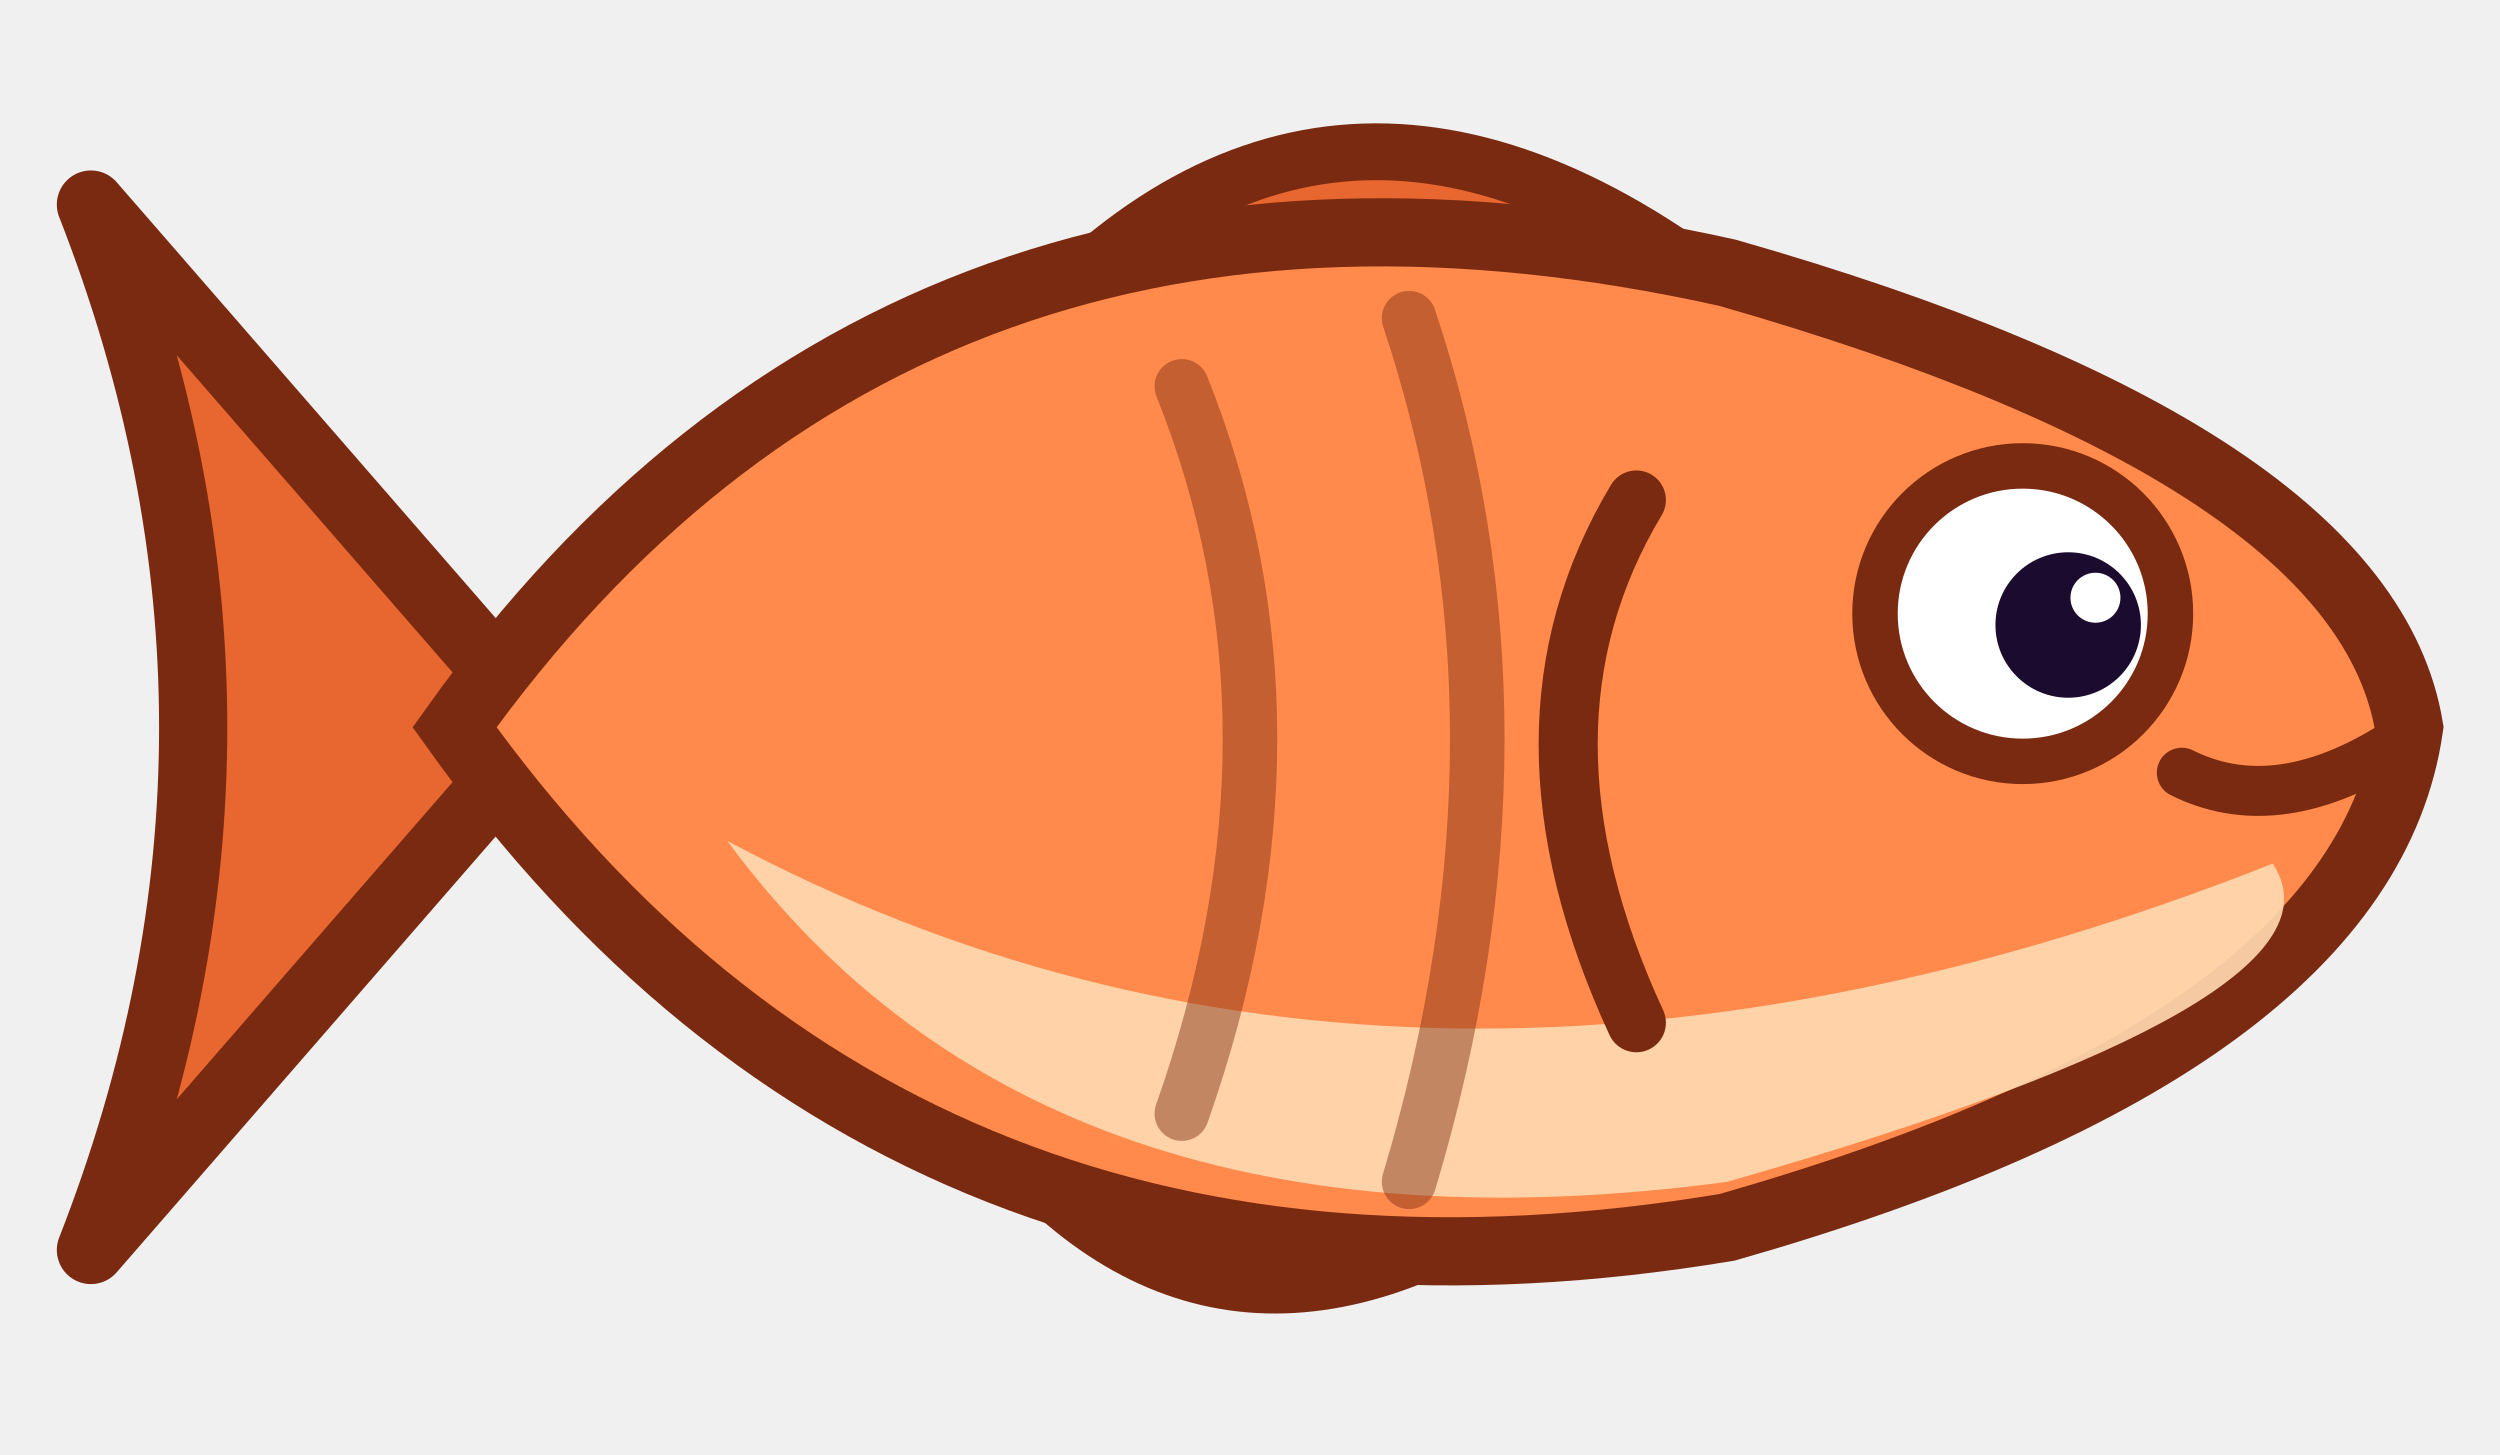
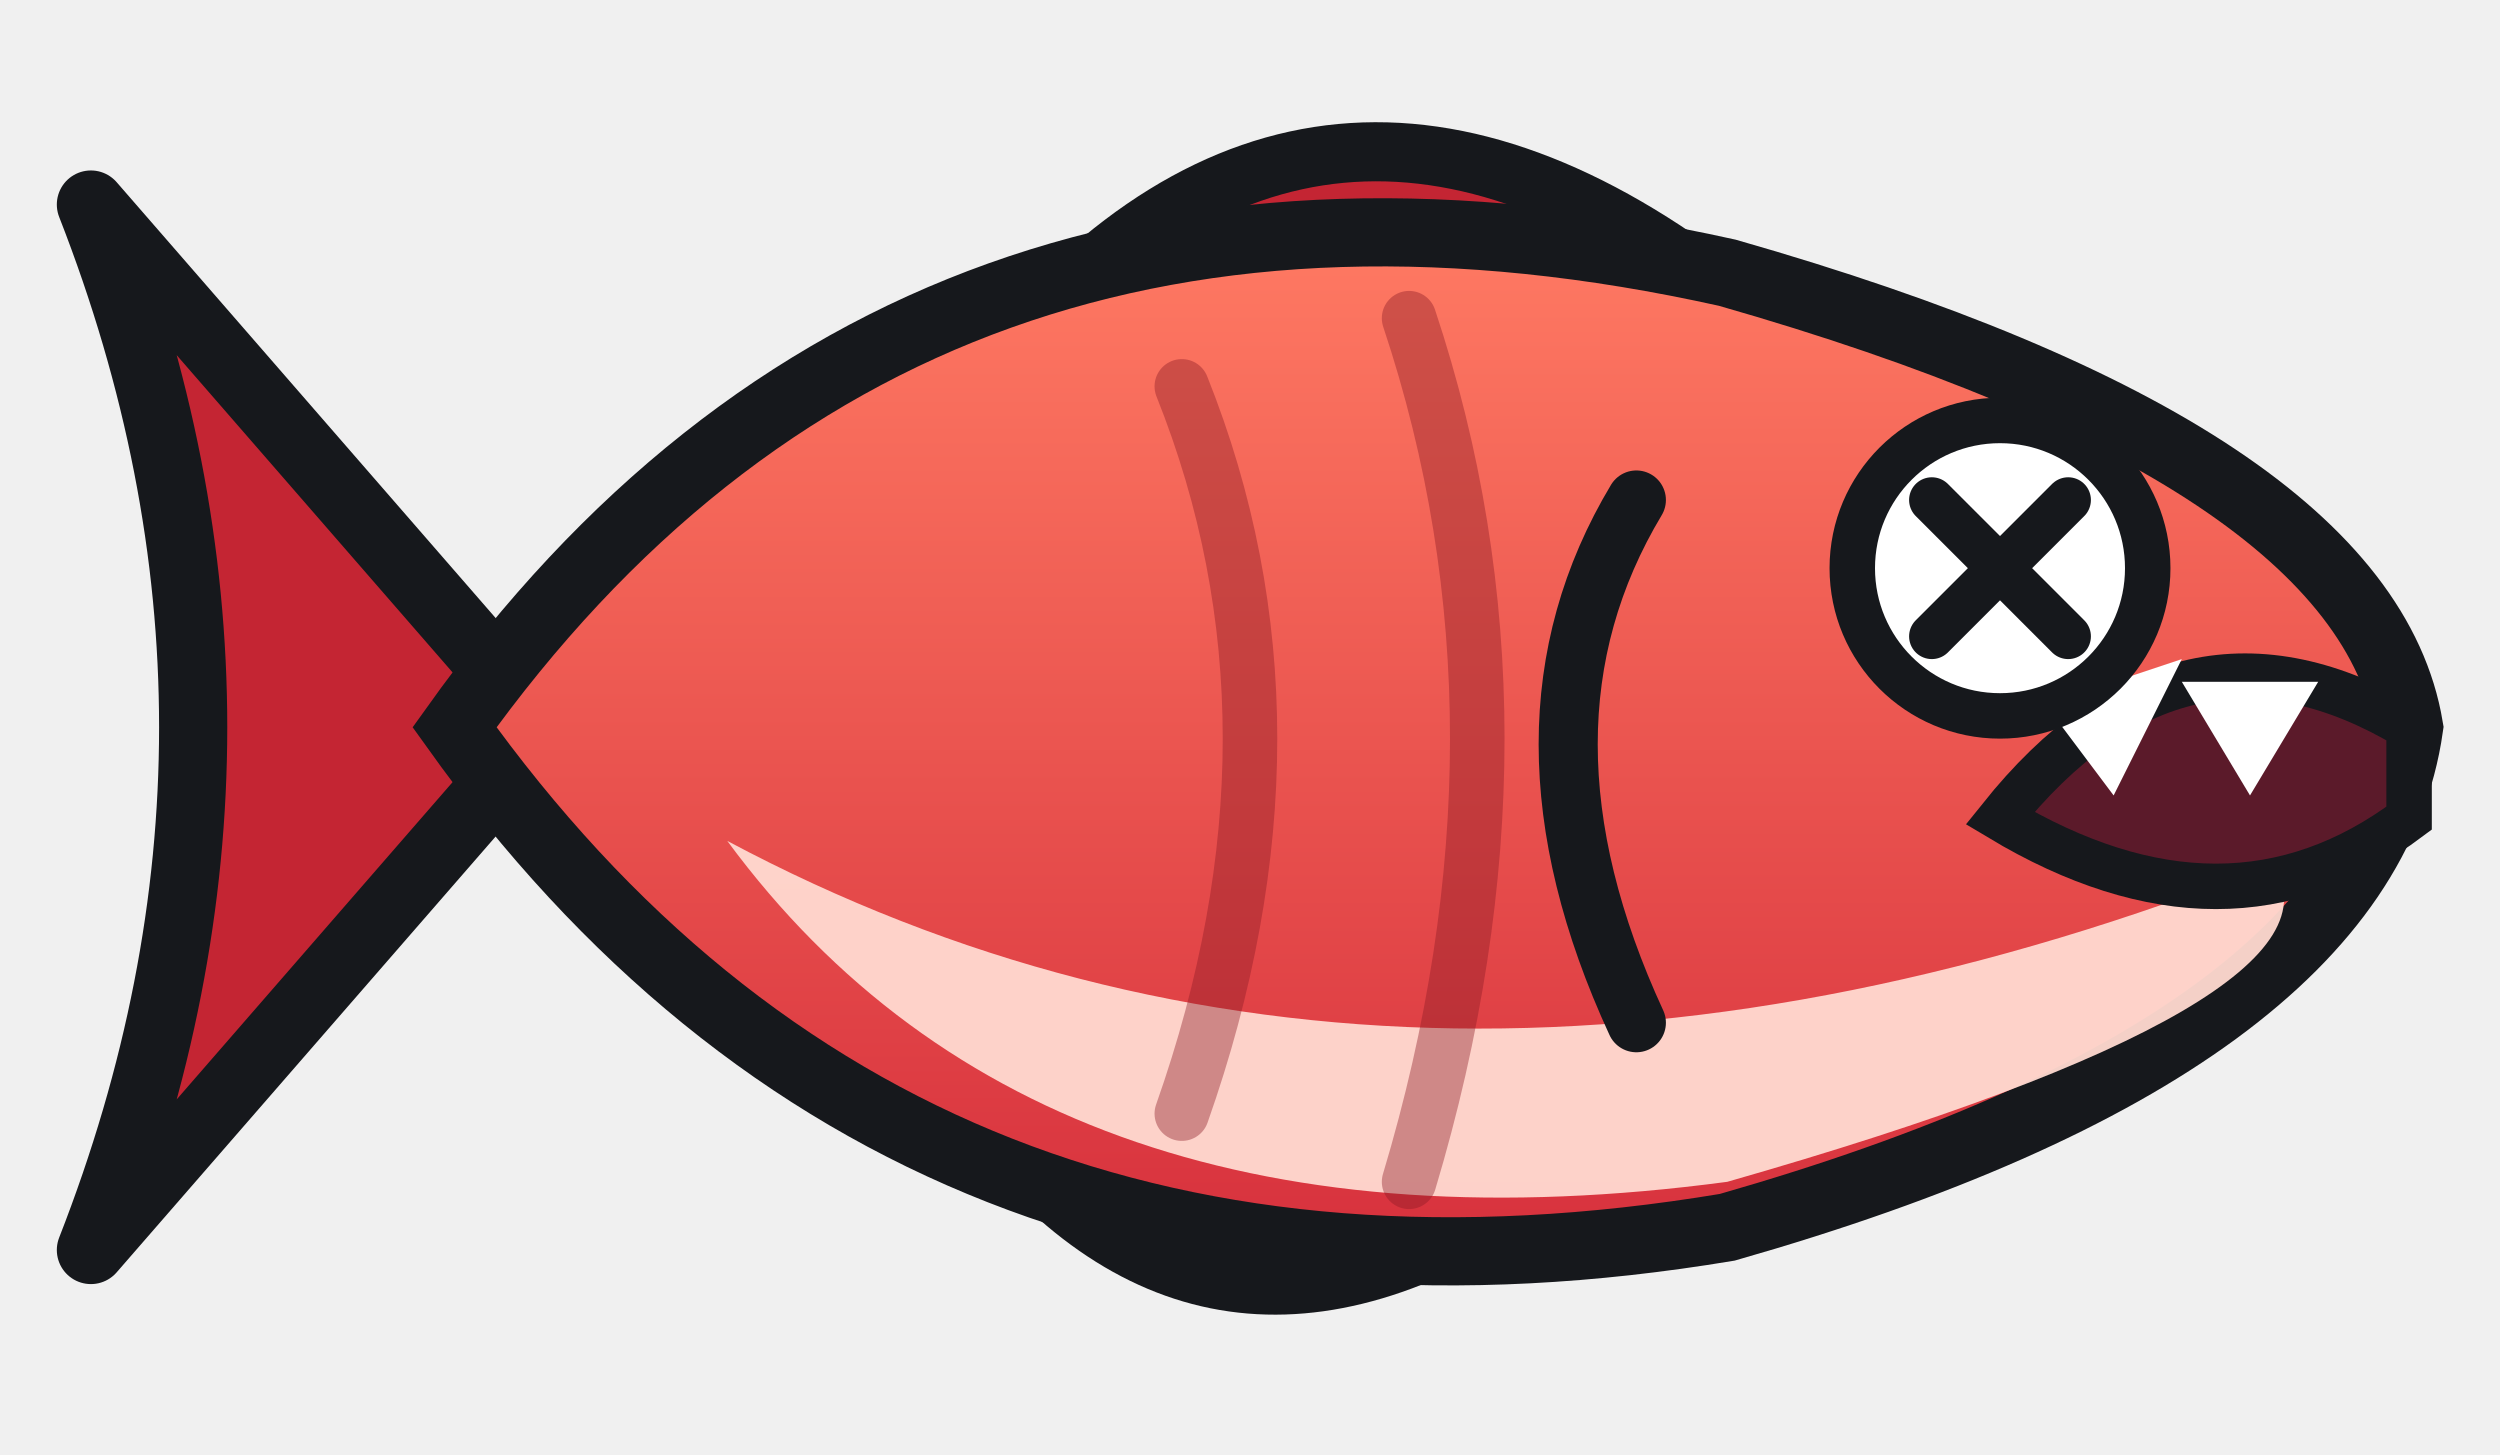
<svg xmlns="http://www.w3.org/2000/svg" viewBox="0 0 110 64" width="110" height="64">
-   <path d="M24 32L4 9Q13 32 4 55Z" fill="#e8662f" stroke="#7a2a10" stroke-width="3" stroke-linejoin="round" />
-   <path d="M44 16Q58 -1 76 13Q60 12 44 16Z" fill="#e8662f" stroke="#7a2a10" stroke-width="2.5" stroke-linejoin="round" />
-   <path d="M44 50Q54 62 68 52Q56 50 44 50Z" fill="#e8662f" stroke="#7a2a10" stroke-width="2.5" stroke-linejoin="round" />
-   <path d="M20 32Q40 4 76 12Q104 20 106 32Q104 46 76 54Q40 60 20 32Z" fill="#ff8a4c" stroke="#7a2a10" stroke-width="3" />
-   <path d="M32 37Q62 53 100 38Q104 44 76 52Q46 56 32 37Z" fill="#ffd8b0" opacity="0.92" />
-   <path d="M52 17Q58 32 52 49" fill="none" stroke="#7a2a10" stroke-width="2.4" stroke-linecap="round" stroke-linejoin="round" opacity="0.45" />
-   <path d="M62 14Q68 32 62 52" fill="none" stroke="#7a2a10" stroke-width="2.4" stroke-linecap="round" stroke-linejoin="round" opacity="0.45" />
-   <path d="M72 22Q66 32 72 45" fill="none" stroke="#7a2a10" stroke-width="2.6" stroke-linecap="round" stroke-linejoin="round" />
-   <path d="M105 33Q100 36 96 34" fill="none" stroke="#7a2a10" stroke-width="2.2" stroke-linecap="round" stroke-linejoin="round" />
-   <circle cx="89" cy="27" r="6.5" fill="#fff" stroke="#7a2a10" stroke-width="2" />
-   <circle cx="91" cy="27.5" r="3.2" fill="#1b0b2e" />
-   <circle cx="92.2" cy="26.3" r="1.1" fill="#fff" />
+   <defs>
+     <linearGradient id="fish_body" gradientUnits="userSpaceOnUse" x1="0" y1="10" x2="0" y2="56">
+       <stop offset="0" stop-color="#ff7a63" />
+       <stop offset="1" stop-color="#d62f3c" />
+     </linearGradient>
+   </defs>
+   <path d="M24 32L4 9Q13 32 4 55Z" fill="#c42533" stroke="#16181c" stroke-width="3" stroke-linejoin="round" />
+   <path d="M44 16Q58 -1 76 13Q60 12 44 16Z" fill="#c42533" stroke="#16181c" stroke-width="2.6" stroke-linejoin="round" />
+   <path d="M44 50Q54 62 68 52Q56 50 44 50Z" fill="#c42533" stroke="#16181c" stroke-width="2.6" stroke-linejoin="round" />
+   <path d="M20 32Q40 4 76 12Q104 20 106 32Q104 46 76 54Q40 60 20 32Z" fill="url(#fish_body)" stroke="#16181c" stroke-width="3" />
+   <path d="M32 37Q62 53 100 38Q104 44 76 52Q46 56 32 37Z" fill="#ffd9d0" opacity="0.95" />
+   <path d="M52 17Q58 32 52 49" fill="none" stroke="#8a1824" stroke-width="2.4" stroke-linecap="round" stroke-linejoin="round" opacity="0.4" />
+   <path d="M62 14Q68 32 62 52" fill="none" stroke="#8a1824" stroke-width="2.4" stroke-linecap="round" stroke-linejoin="round" opacity="0.4" />
+   <path d="M72 22Q66 32 72 45" fill="none" stroke="#16181c" stroke-width="2.6" stroke-linecap="round" stroke-linejoin="round" />
+   <path d="M106 32Q96 26 88 36Q98 42 106 36Z" fill="#5b1a2a" stroke="#16181c" stroke-width="2" />
+   <path d="M102 30L99 35L96 30ZM96 29L93 35L90 31Z" fill="#fff" />
+   <circle cx="88" cy="25" r="6.5" fill="#fff" stroke="#16181c" stroke-width="2" />
+   <path d="M85 22L91 28M91 22L85 28" fill="none" stroke="#16181c" stroke-width="2" stroke-linecap="round" stroke-linejoin="round" />
</svg>
